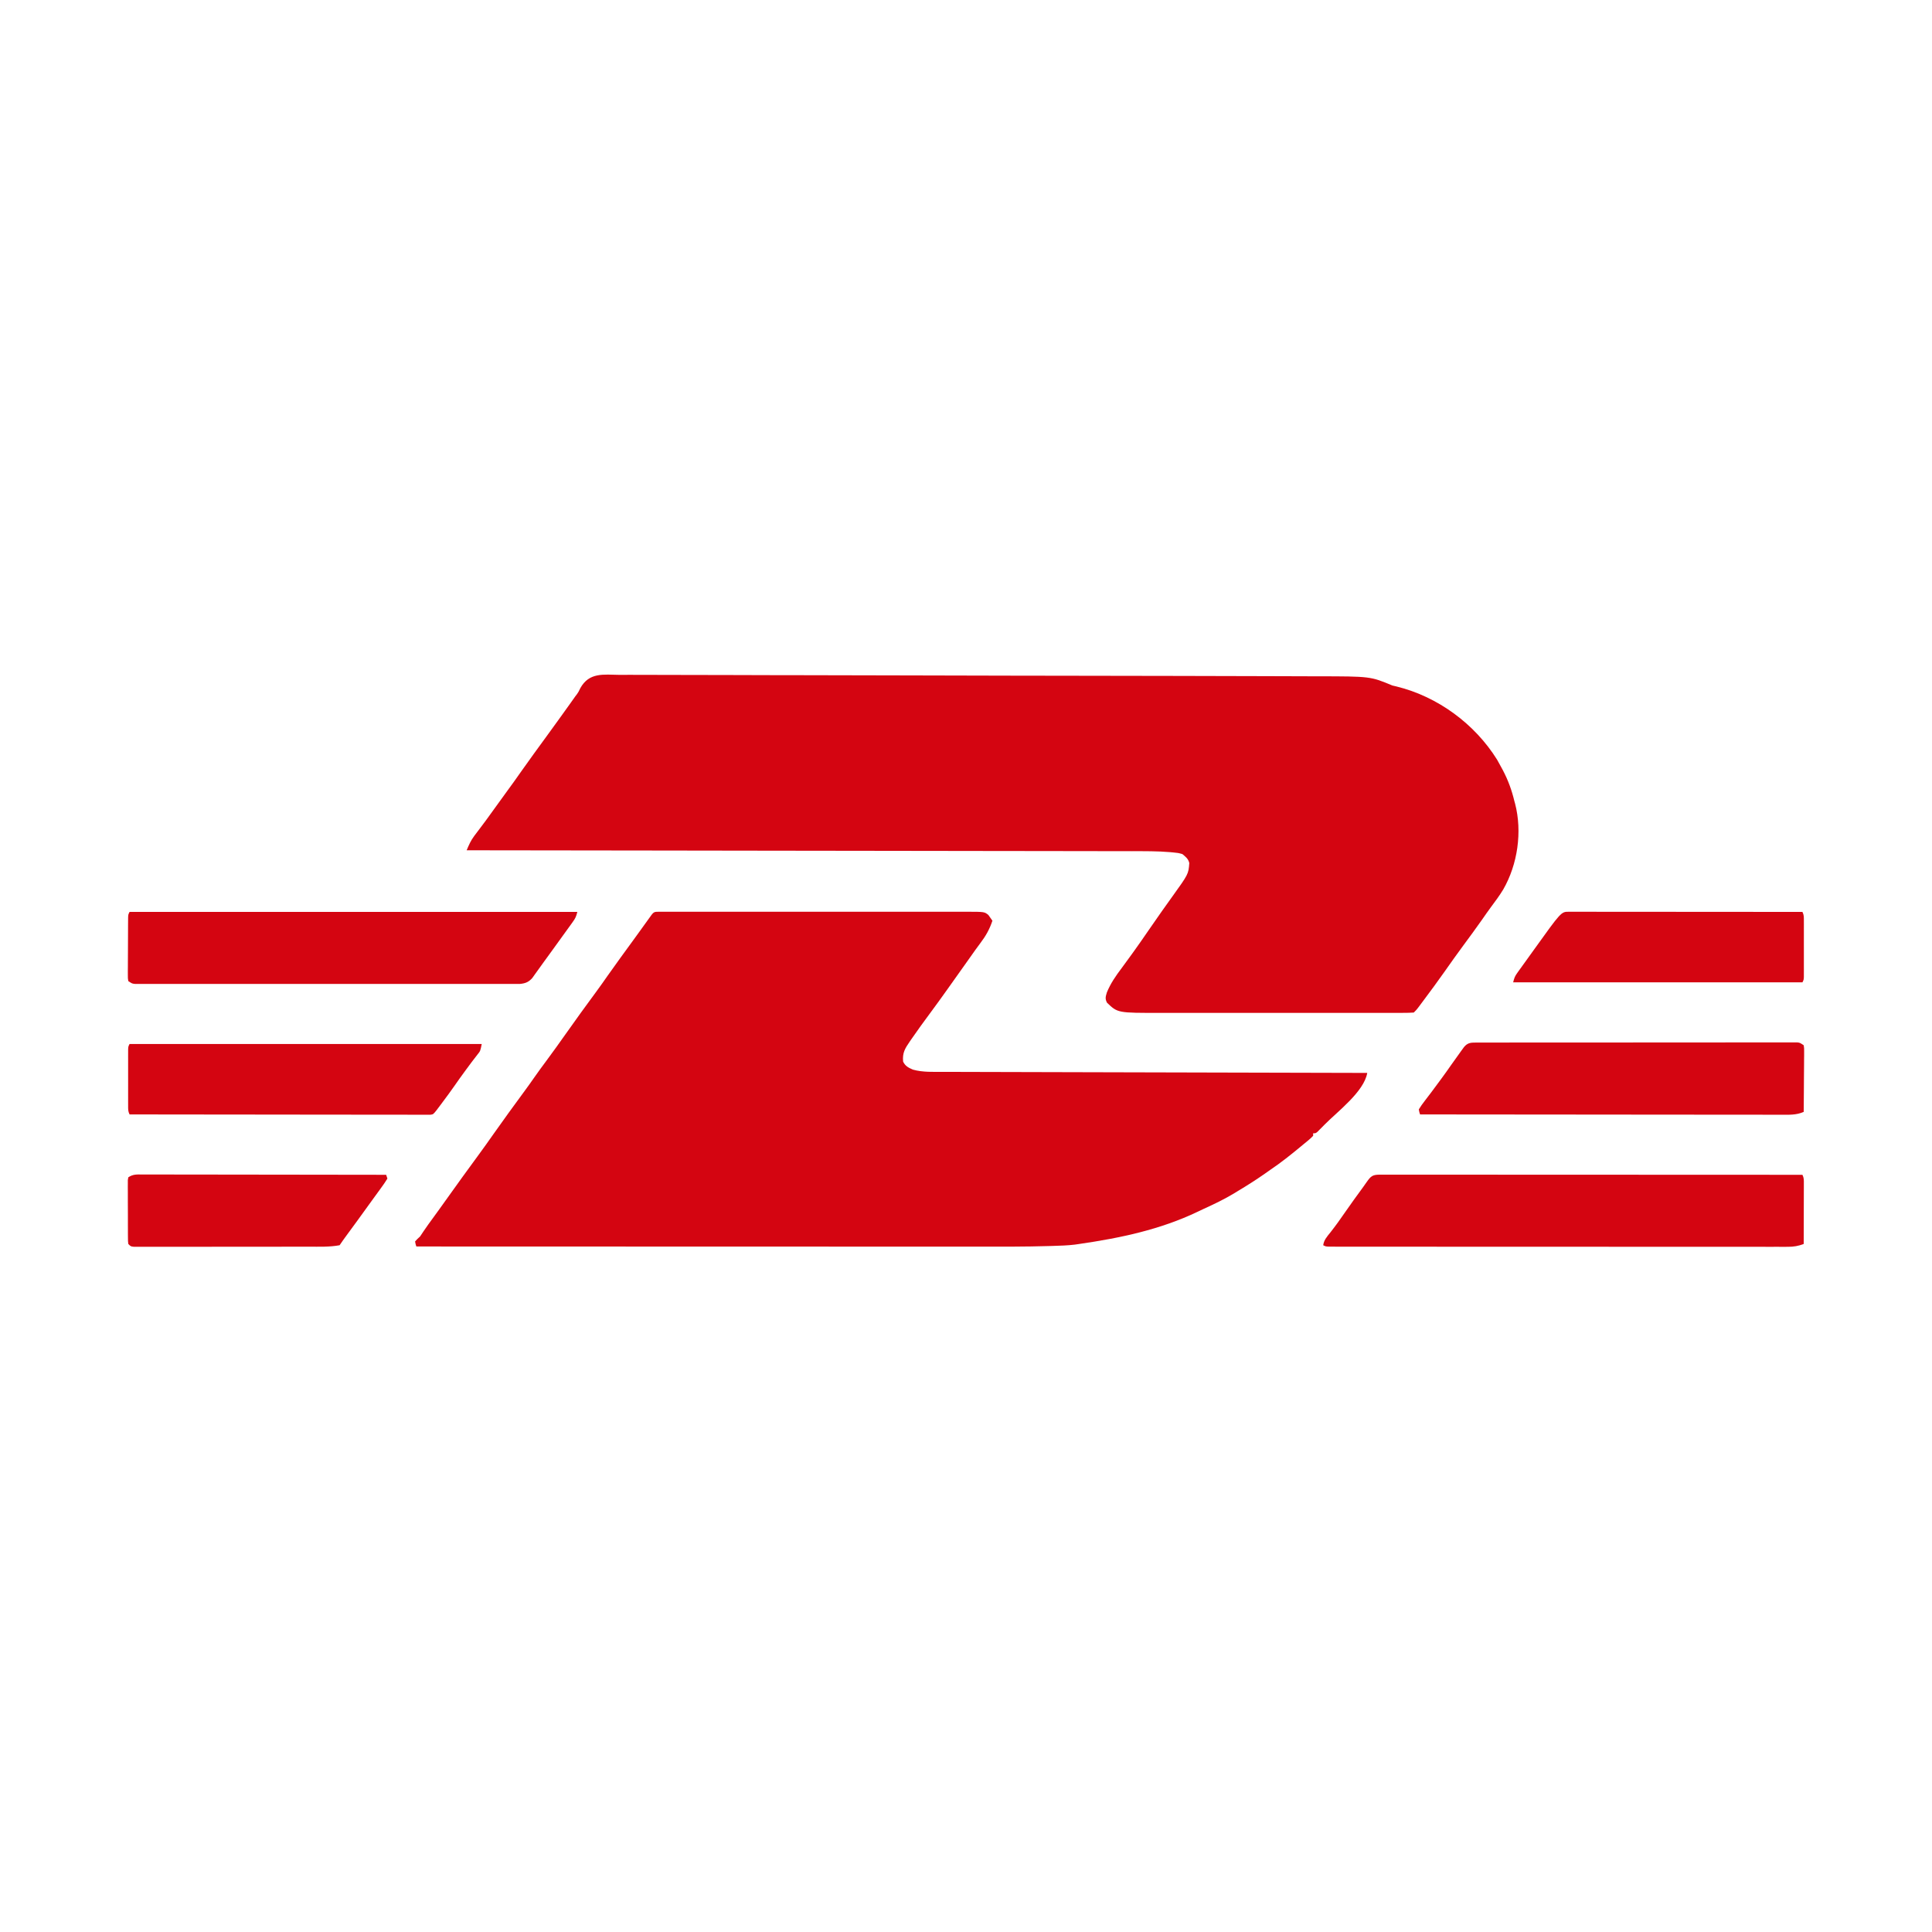
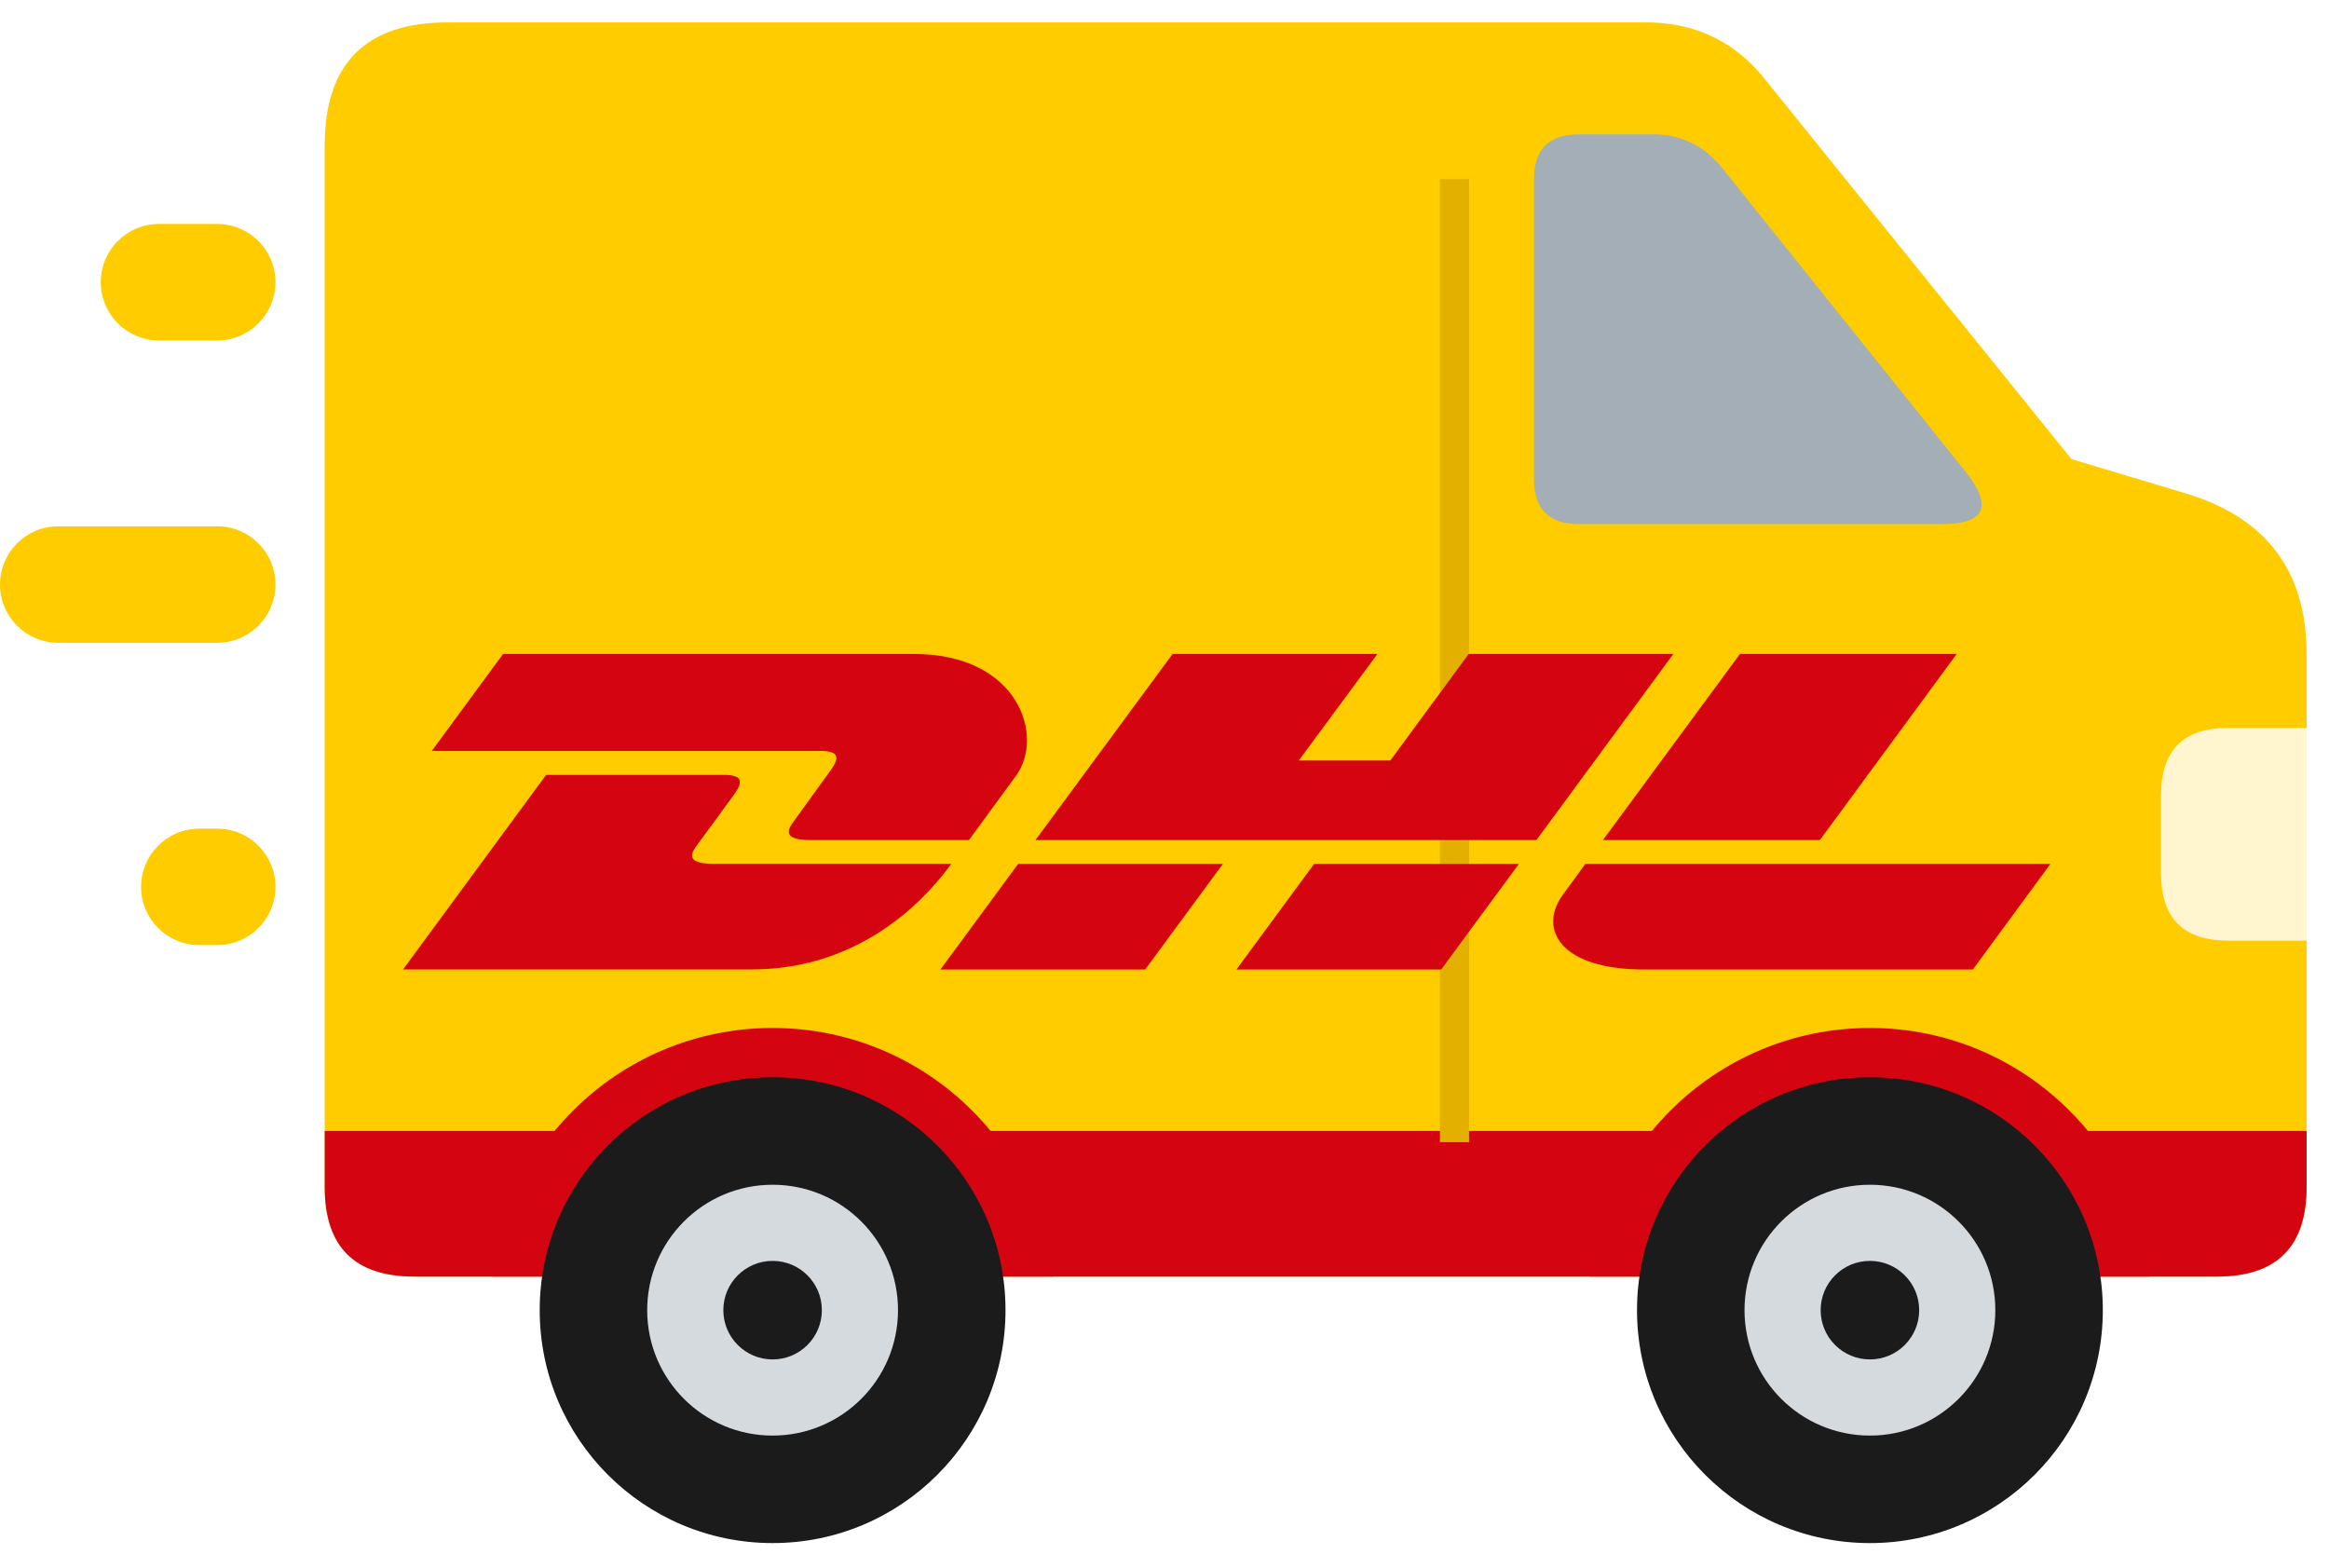
- <svg xmlns="http://www.w3.org/2000/svg" viewBox="0 0 1536 1536">
-   <path d="M0 0 C2.47 -0.007 4.94 -0.019 7.409 -0.035 C12.779 -0.06 18.147 -0.047 23.516 -0.001 C31.501 0.067 39.485 0.066 47.47 0.051 C60.906 0.028 74.343 0.061 87.779 0.127 C101.094 0.191 114.408 0.232 127.723 0.24 C128.137 0.24 128.137 0.24 130.234 0.242 C134.442 0.244 138.65 0.247 142.859 0.249 C172.672 0.264 202.485 0.337 232.298 0.441 C261.215 0.543 290.132 0.614 319.049 0.646 C319.494 0.647 319.494 0.647 321.747 0.65 C328.909 0.658 336.071 0.666 343.233 0.673 C375.017 0.708 406.801 0.765 438.585 0.829 C441.914 0.836 445.244 0.843 448.574 0.849 C467.747 0.886 486.921 0.929 506.095 0.995 C513.334 1.02 520.572 1.043 527.811 1.057 C534.445 1.069 541.079 1.092 547.714 1.121 C550.106 1.13 552.498 1.136 554.891 1.139 C596.811 1.186 596.811 1.186 614.261 8.457 C615.395 8.725 616.529 8.993 617.698 9.269 C650.342 17.308 679.795 39 697.511 67.457 C698.447 69.112 699.362 70.78 700.261 72.457 C700.553 72.99 700.553 72.99 702.034 75.691 C706.246 83.688 709.155 91.647 711.261 100.457 C711.437 101.087 711.614 101.717 711.796 102.366 C717.627 124.779 713.827 150.68 702.402 170.572 C699.437 175.467 696.05 180.043 692.62 184.619 C690.183 187.913 687.857 191.285 685.511 194.644 C680.605 201.624 675.565 208.497 670.486 215.352 C665.53 222.055 660.716 228.851 655.925 235.671 C650.384 243.557 644.653 251.299 638.886 259.019 C638.361 259.723 637.836 260.427 637.296 261.152 C636.802 261.811 636.308 262.469 635.8 263.148 C635.358 263.738 634.917 264.328 634.462 264.935 C633.261 266.457 633.261 266.457 631.261 268.457 C628.4 268.654 625.637 268.726 622.776 268.71 C621.887 268.714 620.998 268.717 620.082 268.72 C617.085 268.728 614.089 268.722 611.092 268.715 C608.95 268.718 606.808 268.722 604.667 268.726 C598.831 268.735 592.996 268.731 587.16 268.725 C581.05 268.72 574.939 268.725 568.829 268.728 C558.551 268.732 548.273 268.727 537.994 268.717 C526.14 268.706 514.285 268.71 502.43 268.721 C492.244 268.73 482.058 268.731 471.872 268.726 C465.793 268.723 459.713 268.722 453.634 268.729 C447.903 268.735 442.173 268.731 436.442 268.719 C434.349 268.717 432.256 268.717 430.163 268.722 C395.803 268.788 395.803 268.788 387.323 260.582 C385.726 257.388 386.244 255.889 387.261 252.457 C390.188 245.306 394.359 239.296 398.989 233.157 C401.557 229.724 404.062 226.244 406.573 222.769 C407.132 221.996 407.692 221.222 408.268 220.426 C412.314 214.814 416.262 209.143 420.164 203.431 C423.51 198.535 426.901 193.674 430.323 188.832 C430.822 188.125 431.321 187.419 431.835 186.691 C434.233 183.303 436.64 179.923 439.065 176.554 C452.127 158.406 452.127 158.406 452.784 149.589 C451.939 146.147 449.94 144.696 447.261 142.457 C443.862 141.541 443.862 141.541 439.886 141.161 C439.147 141.091 438.409 141.02 437.649 140.947 C427.542 140.081 417.395 140.168 407.26 140.178 C404.969 140.173 402.677 140.167 400.385 140.16 C394.13 140.145 387.875 140.141 381.62 140.14 C375.554 140.137 369.489 140.124 363.423 140.111 C351.027 140.086 338.631 140.07 326.235 140.06 C313.971 140.049 301.707 140.035 289.443 140.015 C288.679 140.013 287.915 140.012 287.128 140.011 C283.247 140.004 279.366 139.998 275.485 139.992 C248.036 139.946 220.587 139.909 193.138 139.878 C166.481 139.848 139.824 139.814 113.167 139.774 C112.344 139.773 111.522 139.771 110.674 139.77 C102.414 139.758 94.154 139.745 85.894 139.733 C69.069 139.707 52.244 139.682 35.419 139.658 C34.645 139.657 33.872 139.656 33.075 139.654 C-18.53 139.579 -70.135 139.517 -121.739 139.457 C-120.018 135.356 -118.424 131.661 -115.736 128.109 C-115.165 127.346 -114.594 126.583 -114.006 125.797 C-113.403 125.004 -112.799 124.211 -112.177 123.394 C-110.908 121.701 -109.64 120.007 -108.372 118.312 C-107.751 117.485 -107.13 116.658 -106.49 115.806 C-104.13 112.639 -101.833 109.43 -99.552 106.207 C-96.098 101.338 -92.591 96.513 -89.052 91.707 C-85.551 86.95 -82.111 82.161 -78.743 77.308 C-71.914 67.59 -64.879 58.015 -57.888 48.414 C-55.041 44.495 -52.202 40.57 -49.364 36.644 C-48.804 35.868 -48.244 35.093 -47.666 34.294 C-45.1 30.739 -42.539 27.181 -39.997 23.609 C-39.784 23.309 -39.784 23.309 -38.706 21.794 C-37.585 20.216 -36.467 18.637 -35.349 17.058 C-34.94 16.528 -34.531 15.998 -34.109 15.452 C-32.739 13.457 -32.739 13.457 -31.351 10.531 C-24.3 -2.104 -13.115 -0.198 0 0 Z " fill="#D40511" transform="translate(492.7395,536.5435)" />
-   <path d="M0 0 C117.48 0 234.96 0 356 0 C355.072 3.711 354.404 5.151 352.25 8.125 C351.937 8.56 351.937 8.56 350.355 10.762 C350.173 11.012 350.173 11.012 349.251 12.279 C347.803 14.271 346.364 16.27 344.926 18.27 C342.125 22.16 339.315 26.044 336.502 29.926 C335.233 31.678 333.966 33.431 332.699 35.184 C331.439 36.924 330.173 38.661 328.902 40.395 C327.483 42.339 326.082 44.297 324.691 46.262 C323.899 47.362 323.106 48.463 322.312 49.562 C321.607 50.554 320.902 51.545 320.176 52.566 C317.28 55.805 314.702 56.837 310.388 57.251 C309.447 57.251 308.506 57.251 307.536 57.252 C306.99 57.254 306.99 57.254 304.229 57.267 C303.035 57.263 301.842 57.259 300.612 57.254 C299.34 57.257 298.068 57.26 296.757 57.263 C293.228 57.272 289.7 57.268 286.171 57.261 C282.364 57.257 278.558 57.264 274.752 57.269 C267.296 57.278 259.841 57.276 252.386 57.271 C246.328 57.266 240.271 57.265 234.214 57.268 C233.783 57.268 233.783 57.268 231.603 57.269 C229.853 57.269 228.103 57.27 226.352 57.271 C209.937 57.276 193.522 57.27 177.107 57.259 C163.013 57.25 148.919 57.252 134.825 57.261 C118.466 57.271 102.107 57.276 85.748 57.27 C84.005 57.269 82.262 57.268 80.519 57.268 C80.09 57.267 80.09 57.267 77.919 57.267 C71.866 57.265 65.813 57.268 59.76 57.273 C52.388 57.278 45.016 57.277 37.644 57.266 C33.881 57.261 30.117 57.259 26.354 57.265 C22.281 57.272 18.207 57.264 14.134 57.254 C12.936 57.258 11.738 57.263 10.504 57.267 C9.961 57.265 9.961 57.265 7.212 57.252 C6.271 57.251 5.33 57.251 4.361 57.251 C2 57 2 57 -1 55 C-1.367 52.761 -1.367 52.761 -1.356 49.939 C-1.359 48.885 -1.362 47.83 -1.366 46.744 C-1.353 45.601 -1.341 44.459 -1.328 43.281 C-1.326 42.112 -1.324 40.944 -1.322 39.739 C-1.316 37.265 -1.302 34.79 -1.281 32.315 C-1.25 28.516 -1.24 24.717 -1.234 20.918 C-1.225 18.518 -1.215 16.118 -1.203 13.719 C-1.199 12.576 -1.195 11.433 -1.19 10.256 C-1.181 9.201 -1.171 8.147 -1.161 7.061 C-1.154 6.129 -1.147 5.198 -1.14 4.239 C-1 2 -1 2 0 0 Z " fill="#D40511" transform="translate(103,725)" />
-   <path d="M0 0 C0.893 -0.003 1.786 -0.005 2.706 -0.008 C3.202 -0.007 3.202 -0.007 5.713 -0.001 C6.758 -0.003 7.803 -0.004 8.881 -0.006 C12.413 -0.01 15.945 -0.007 19.477 -0.004 C21.998 -0.005 24.519 -0.007 27.039 -0.009 C33.195 -0.013 39.35 -0.012 45.505 -0.009 C50.508 -0.007 55.512 -0.007 60.516 -0.008 C61.227 -0.008 61.938 -0.008 62.671 -0.008 C64.115 -0.009 65.56 -0.009 67.004 -0.009 C80.569 -0.012 94.133 -0.009 107.698 -0.004 C119.334 0.001 130.971 0 142.607 -0.005 C156.113 -0.01 169.618 -0.012 183.123 -0.009 C184.565 -0.009 186.006 -0.008 187.447 -0.008 C188.156 -0.008 188.865 -0.008 189.596 -0.008 C194.59 -0.007 199.584 -0.008 204.578 -0.01 C211.307 -0.014 218.035 -0.011 224.764 -0.006 C227.235 -0.004 229.706 -0.005 232.176 -0.007 C235.548 -0.01 238.919 -0.006 242.291 -0.001 C242.781 -0.002 242.781 -0.002 245.257 -0.008 C258.502 0.03 258.502 0.03 261.66 2.536 C262.734 4.066 263.809 5.596 264.883 7.126 C262.644 13.917 259.597 19.274 255.281 24.954 C252.433 28.721 249.719 32.572 247.008 36.438 C242.063 43.463 237.084 50.462 232.083 57.446 C230.896 59.108 229.713 60.773 228.531 62.438 C224.327 68.357 220.074 74.234 215.75 80.066 C210.612 86.998 205.53 93.958 200.633 101.063 C200.179 101.719 199.726 102.375 199.258 103.051 C195.361 108.753 193.253 112.072 193.883 119.126 C195.582 122.724 198.079 123.946 201.676 125.513 C209.624 127.721 217.999 127.279 226.17 127.284 C227.625 127.289 229.08 127.294 230.534 127.299 C234.518 127.313 238.502 127.32 242.486 127.326 C246.787 127.334 251.088 127.348 255.39 127.361 C262.837 127.383 270.285 127.401 277.732 127.417 C288.5 127.439 299.268 127.468 310.036 127.497 C327.508 127.545 344.979 127.588 362.45 127.629 C379.419 127.668 396.389 127.709 413.359 127.754 C414.405 127.756 415.452 127.759 416.53 127.762 C421.779 127.775 427.028 127.789 432.277 127.803 C475.813 127.917 519.348 128.024 562.883 128.126 C560.329 143.016 539.363 158.719 529.07 169.126 C528.383 169.827 527.695 170.528 526.986 171.25 C526.347 171.889 525.709 172.529 525.051 173.188 C524.486 173.757 523.922 174.325 523.341 174.911 C521.883 176.126 521.883 176.126 519.883 176.126 C519.883 176.786 519.883 177.446 519.883 178.126 C517.468 180.708 514.601 182.873 511.883 185.126 C511.293 185.616 510.703 186.106 510.095 186.612 C502.239 193.123 494.351 199.423 485.883 205.126 C484.33 206.218 482.777 207.31 481.225 208.403 C474.285 213.271 467.156 217.767 459.883 222.126 C458.93 222.711 457.978 223.296 456.996 223.899 C449.186 228.609 441.069 232.471 432.782 236.252 C431.221 236.97 429.671 237.713 428.125 238.462 C398.333 252.735 366.337 259.434 333.883 264.126 C332.771 264.288 331.659 264.45 330.514 264.617 C324.662 265.337 318.792 265.495 312.903 265.681 C312.246 265.702 311.589 265.723 310.913 265.745 C290.624 266.373 270.324 266.261 250.028 266.242 C244.062 266.238 238.096 266.239 232.129 266.24 C221.163 266.24 210.196 266.237 199.23 266.23 C189.112 266.225 178.995 266.222 168.877 266.221 C168.202 266.221 167.528 266.221 166.833 266.221 C163.407 266.22 159.981 266.22 156.555 266.22 C132.386 266.217 108.217 266.211 84.048 266.201 C60.591 266.192 37.133 266.185 13.676 266.181 C12.951 266.181 12.226 266.181 11.479 266.18 C4.197 266.179 -3.085 266.178 -10.367 266.177 C-25.197 266.174 -40.027 266.171 -54.857 266.168 C-55.538 266.168 -56.22 266.168 -56.922 266.168 C-102.32 266.159 -147.719 266.143 -193.117 266.126 C-193.723 264.243 -193.723 264.243 -194.117 262.126 C-192.43 260.251 -192.43 260.251 -190.117 258.126 C-189.171 256.728 -188.228 255.328 -187.306 253.914 C-184.976 250.41 -182.466 247.03 -179.992 243.626 C-178.823 242.011 -177.653 240.397 -176.484 238.782 C-175.91 237.989 -175.336 237.197 -174.745 236.38 C-172.523 233.304 -170.318 230.216 -168.117 227.126 C-160.339 216.216 -152.502 205.35 -144.555 194.563 C-140.205 188.655 -135.96 182.679 -131.74 176.677 C-123.588 165.093 -115.248 153.645 -106.853 142.238 C-104.459 138.979 -102.104 135.702 -99.805 132.376 C-96.446 127.531 -92.938 122.801 -89.43 118.063 C-84.395 111.26 -79.452 104.403 -74.589 97.476 C-66.497 85.954 -58.198 74.581 -49.855 63.24 C-46.883 59.193 -43.984 55.102 -41.121 50.977 C-34.304 41.277 -27.284 31.715 -20.301 22.134 C-18.454 19.59 -16.614 17.043 -14.777 14.493 C-14.185 13.671 -13.593 12.849 -12.982 12.003 C-11.794 10.354 -10.607 8.704 -9.42 7.054 C-8.878 6.301 -8.336 5.549 -7.777 4.774 C-7.289 4.095 -6.8 3.417 -6.297 2.717 C-4.231 -0.069 -3.47 0.001 0 0 Z " fill="#D40511" transform="translate(524.1172,724.8742)" />
-   <path d="M0 0 C0.37 0.001 0.37 0.001 2.243 0.009 C3.024 0.008 3.805 0.007 4.609 0.006 C7.246 0.005 9.882 0.01 12.519 0.016 C14.4 0.016 16.282 0.016 18.164 0.015 C23.29 0.015 28.416 0.021 33.542 0.028 C38.892 0.034 44.243 0.035 49.593 0.036 C59.733 0.039 69.872 0.047 80.012 0.057 C91.552 0.068 103.093 0.074 114.633 0.079 C138.379 0.089 162.126 0.107 185.872 0.129 C187.119 2.624 186.999 4.307 187.001 7.098 C187.004 8.132 187.008 9.167 187.011 10.233 C187.01 10.793 187.01 10.793 187.005 13.629 C187.006 14.776 187.007 15.922 187.008 17.104 C187.008 19.531 187.006 21.959 187.002 24.387 C186.997 28.113 187.002 31.84 187.009 35.567 C187.008 37.921 187.007 40.275 187.005 42.629 C187.007 43.75 187.009 44.871 187.011 46.026 C187.009 46.543 187.009 46.543 187.001 49.16 C187 50.074 187 50.987 186.999 51.928 C186.872 54.129 186.872 54.129 185.872 56.129 C109.972 56.129 34.072 56.129 -44.128 56.129 C-43.267 52.685 -42.809 51.359 -40.863 48.653 C-40.391 47.991 -39.92 47.33 -39.435 46.648 C-38.921 45.941 -38.407 45.233 -37.878 44.504 C-37.344 43.758 -36.81 43.013 -36.259 42.245 C-35.126 40.666 -33.991 39.09 -32.853 37.515 C-31.183 35.205 -29.522 32.889 -27.863 30.57 C-5.95 0.018 -5.95 0.018 0 0 Z " fill="#D40511" transform="translate(1247.128,724.8709)" />
-   <path d="M0 0 C92.4 0 184.8 0 280 0 C278.88 5.598 278.88 5.598 276.625 8.375 C273.524 12.32 270.526 16.326 267.562 20.375 C267.079 21.034 266.596 21.692 266.098 22.371 C263.541 25.863 261.022 29.375 258.562 32.938 C255.373 37.535 252.04 42.02 248.688 46.5 C248.159 47.208 247.631 47.915 247.086 48.644 C246.587 49.308 246.088 49.972 245.574 50.656 C245.127 51.252 244.679 51.849 244.218 52.463 C241.467 55.935 241.467 55.935 239.206 56.248 C238.475 56.248 237.744 56.247 236.99 56.246 C236.147 56.25 235.303 56.254 234.434 56.258 C233.502 56.252 232.57 56.247 231.61 56.241 C231.117 56.241 231.117 56.241 228.623 56.246 C225.298 56.249 221.974 56.238 218.65 56.227 C216.275 56.226 213.901 56.227 211.526 56.228 C205.734 56.228 199.941 56.22 194.149 56.207 C187.411 56.193 180.672 56.19 173.934 56.187 C161.917 56.183 149.9 56.17 137.883 56.151 C126.207 56.133 114.532 56.118 102.856 56.11 C102.137 56.109 101.418 56.109 100.677 56.108 C97.068 56.106 93.459 56.103 89.851 56.101 C59.9 56.08 29.95 56.045 0 56 C-1.247 53.505 -1.127 51.822 -1.129 49.031 C-1.133 47.997 -1.136 46.962 -1.139 45.896 C-1.137 44.776 -1.135 43.655 -1.133 42.5 C-1.134 41.353 -1.135 40.207 -1.136 39.025 C-1.136 36.598 -1.135 34.17 -1.13 31.742 C-1.125 28.016 -1.13 24.289 -1.137 20.562 C-1.136 18.208 -1.135 15.854 -1.133 13.5 C-1.135 12.379 -1.137 11.258 -1.139 10.104 C-1.136 9.069 -1.133 8.035 -1.129 6.969 C-1.129 6.055 -1.128 5.142 -1.127 4.201 C-1 2 -1 2 0 0 Z " fill="#D40511" transform="translate(103,830)" />
-   <path d="M0 0 C0.917 -0.003 1.834 -0.006 2.778 -0.01 C3.282 -0.009 3.282 -0.009 5.835 -0.005 C6.905 -0.007 7.975 -0.01 9.078 -0.012 C12.682 -0.018 16.287 -0.017 19.891 -0.017 C22.468 -0.02 25.045 -0.023 27.622 -0.027 C33.905 -0.035 40.188 -0.038 46.471 -0.038 C51.576 -0.039 56.682 -0.041 61.787 -0.044 C76.252 -0.053 90.718 -0.058 105.184 -0.057 C105.964 -0.057 106.744 -0.057 107.547 -0.057 C108.329 -0.057 109.11 -0.057 109.914 -0.057 C122.58 -0.056 135.246 -0.066 147.911 -0.08 C160.908 -0.094 173.904 -0.101 186.901 -0.1 C194.201 -0.1 201.501 -0.103 208.801 -0.113 C215.662 -0.123 222.524 -0.123 229.386 -0.116 C231.91 -0.115 234.434 -0.117 236.958 -0.123 C240.392 -0.131 243.826 -0.126 247.26 -0.119 C248.269 -0.124 249.278 -0.129 250.317 -0.134 C251.234 -0.13 252.15 -0.125 253.095 -0.12 C253.888 -0.12 254.681 -0.121 255.498 -0.121 C257.547 0.129 257.547 0.129 260.547 2.129 C260.908 4.381 260.908 4.381 260.888 7.221 C260.888 8.282 260.888 9.343 260.887 10.436 C260.872 11.585 260.856 12.734 260.84 13.918 C260.836 15.091 260.832 16.265 260.828 17.474 C260.811 21.234 260.773 24.994 260.735 28.754 C260.72 31.298 260.706 33.842 260.694 36.386 C260.661 42.634 260.611 48.881 260.547 55.129 C254.627 57.726 248.813 57.401 242.475 57.369 C241.249 57.371 240.023 57.373 238.759 57.374 C235.364 57.377 231.968 57.371 228.573 57.361 C224.908 57.352 221.244 57.355 217.579 57.357 C211.233 57.358 204.886 57.351 198.54 57.34 C189.364 57.324 180.188 57.319 171.012 57.316 C156.124 57.312 141.236 57.298 126.348 57.28 C111.887 57.261 97.426 57.247 82.964 57.238 C82.073 57.238 81.181 57.237 80.263 57.237 C75.79 57.234 71.318 57.232 66.845 57.229 C29.746 57.209 -7.353 57.173 -44.453 57.129 C-45.073 55.325 -45.073 55.325 -45.453 53.129 C-43.959 50.686 -42.462 48.554 -40.703 46.316 C-39.681 44.973 -38.661 43.629 -37.64 42.285 C-37.111 41.598 -36.583 40.911 -36.038 40.203 C-33.545 36.942 -31.124 33.63 -28.703 30.316 C-28.241 29.688 -27.779 29.059 -27.304 28.411 C-24.766 24.951 -22.272 21.467 -19.828 17.941 C-17.163 14.118 -14.459 10.324 -11.703 6.566 C-11.334 6.06 -11.334 6.06 -9.468 3.5 C-6.603 0.13 -4.197 0.004 0 0 Z " fill="#D40511" transform="translate(1173.453,828.8714)" />
-   <path d="M0 0 C0.596 -0.001 0.596 -0.001 3.612 -0.006 C4.946 -0.003 6.28 -0 7.615 0.003 C9.023 0.002 10.431 0.001 11.839 0 C15.723 -0.002 19.606 0.002 23.49 0.007 C27.672 0.011 31.855 0.01 36.038 0.009 C43.289 0.009 50.54 0.012 57.792 0.017 C68.276 0.025 78.76 0.028 89.244 0.029 C106.253 0.031 123.262 0.038 140.27 0.048 C156.796 0.057 173.322 0.064 189.847 0.068 C190.865 0.068 191.883 0.069 192.932 0.069 C198.039 0.07 203.146 0.071 208.253 0.073 C250.645 0.083 293.037 0.101 335.428 0.123 C336.692 2.65 336.549 4.387 336.542 7.215 C336.542 8.276 336.542 9.337 336.542 10.43 C336.537 11.579 336.531 12.728 336.526 13.912 C336.525 14.499 336.525 14.499 336.522 17.468 C336.516 21.228 336.504 24.988 336.491 28.748 C336.486 31.292 336.481 33.837 336.477 36.381 C336.466 42.628 336.449 48.876 336.428 55.123 C332.081 56.776 328.497 57.373 323.855 57.372 C323.198 57.374 323.198 57.374 319.874 57.386 C318.424 57.381 316.973 57.376 315.522 57.37 C313.975 57.372 312.429 57.374 310.883 57.378 C306.636 57.384 302.389 57.378 298.142 57.37 C293.561 57.363 288.981 57.368 284.4 57.372 C275.428 57.377 266.457 57.371 257.485 57.362 C247.045 57.351 236.604 57.352 226.163 57.352 C207.54 57.353 188.918 57.343 170.296 57.329 C152.21 57.315 134.125 57.308 116.04 57.308 C115.482 57.308 115.482 57.308 112.663 57.308 C111.55 57.309 110.438 57.309 109.292 57.309 C88.719 57.309 68.147 57.303 47.574 57.294 C40.289 57.291 33.005 57.29 25.72 57.29 C16.85 57.289 7.98 57.285 -0.889 57.276 C-5.418 57.271 -9.947 57.268 -14.476 57.269 C-18.615 57.27 -22.755 57.267 -26.895 57.26 C-28.398 57.258 -29.902 57.258 -31.405 57.259 C-33.437 57.261 -35.469 57.257 -37.501 57.252 C-38.633 57.251 -39.766 57.25 -40.932 57.25 C-43.572 57.123 -43.572 57.123 -45.572 56.123 C-45.017 51.996 -42.605 49.318 -40.072 46.186 C-35.851 40.836 -31.913 35.357 -28.068 29.729 C-23.526 23.119 -18.768 16.659 -14.05 10.175 C-13.069 8.813 -12.098 7.442 -11.14 6.063 C-7.523 0.866 -6.235 -0.002 0 0 Z " fill="#D40511" transform="translate(1097.572,933.877)" />
-   <path d="M0 0 C0.827 -0.002 1.655 -0.003 2.507 -0.005 C5.29 -0.008 8.072 0.003 10.854 0.013 C12.845 0.014 14.835 0.014 16.826 0.013 C22.239 0.012 27.652 0.024 33.064 0.038 C38.718 0.05 44.371 0.051 50.025 0.054 C60.735 0.06 71.444 0.076 82.154 0.096 C94.345 0.119 106.536 0.13 118.727 0.14 C143.808 0.161 168.889 0.196 193.971 0.241 C194.301 1.231 194.631 2.221 194.971 3.241 C193.35 5.885 191.687 8.318 189.846 10.803 C189.303 11.552 188.76 12.302 188.201 13.074 C187.049 14.664 185.892 16.25 184.732 17.834 C183.029 20.16 181.343 22.497 179.662 24.838 C173.957 32.782 168.2 40.687 162.396 48.559 C160.533 51.09 158.714 53.625 156.971 56.241 C148.942 57.728 140.709 57.389 132.568 57.386 C131.024 57.389 129.479 57.392 127.934 57.396 C123.763 57.405 119.592 57.407 115.421 57.408 C112.815 57.408 110.208 57.411 107.602 57.413 C98.509 57.422 89.417 57.427 80.324 57.426 C71.845 57.425 63.365 57.436 54.886 57.452 C47.601 57.465 40.316 57.47 33.031 57.469 C28.681 57.469 24.332 57.472 19.983 57.483 C15.901 57.492 11.819 57.492 7.737 57.485 C6.237 57.484 4.736 57.486 3.236 57.492 C1.194 57.5 -0.848 57.494 -2.889 57.488 C-3.461 57.488 -3.461 57.488 -6.357 57.489 C-9.029 57.241 -9.029 57.241 -11.029 55.241 C-11.29 53.001 -11.29 53.001 -11.304 50.18 C-11.314 49.125 -11.323 48.071 -11.333 46.985 C-11.332 45.842 -11.331 44.699 -11.33 43.522 C-11.335 42.353 -11.339 41.184 -11.343 39.98 C-11.349 37.505 -11.349 35.03 -11.345 32.555 C-11.342 28.756 -11.365 24.958 -11.391 21.158 C-11.393 18.759 -11.394 16.359 -11.393 13.959 C-11.402 12.817 -11.411 11.674 -11.421 10.496 C-11.414 9.442 -11.408 8.388 -11.402 7.301 C-11.402 6.37 -11.403 5.439 -11.404 4.48 C-11.28 3.741 -11.157 3.002 -11.029 2.241 C-7.273 -0.264 -4.348 -0.033 0 0 Z " fill="#D40511" transform="translate(113.0295,933.7595)" />
+ <svg xmlns="http://www.w3.org/2000/svg" viewBox="-45 70 1040 700">
+   <g fill="#FFCC00">
+     <rect x="0" y="170" width="78" height="52" rx="26" />
+     <rect x="-45" y="305" width="123" height="52" rx="26" />
+     <rect x="18" y="440" width="60" height="52" rx="26" />
+   </g>
+   <path fill="#FFCC00" d="M100 135 Q100 80 155 80 L690 80 Q722 80 742 104 L880 275 L930 290 Q985 306 985 362 L985 600 Q985 640 945 640 L140 640 Q100 640 100 600 Z" />
+   <clipPath id="b">
+     <path d="M100 135 Q100 80 155 80 L690 80 Q722 80 742 104 L880 275 L930 290 Q985 306 985 362 L985 600 Q985 640 945 640 L140 640 Q100 640 100 600 Z" />
+   </clipPath>
+   <g clip-path="url(#b)">
+     <rect x="90" y="575" width="910" height="70" fill="#D40511" />
+     <circle cx="300" cy="655" r="126" fill="#D40511" />
+     <circle cx="790" cy="655" r="126" fill="#D40511" />
+     <rect x="598" y="150" width="13" height="430" fill="#E3B000" />
+   </g>
+   <path fill="#A3AEB6" d="M640 150 Q640 130 660 130 L693 130 Q712 130 724 145 L833 281 Q851 304 822 304 L660 304 Q640 304 640 284 Z" />
+   <path fill="#FFF6CF" d="M985 395 L985 490 L950 490 Q920 490 920 460 L920 425 Q920 395 950 395 Z" />
+   <path fill="#D40511" transform="translate(4.52 -65.57) scale(41.5)" d="M4.220 10.303l-.767 1.043h4.18c.21 0 .208.078.105.218c-.105.142-.28.39-.386.534c-.054.073-.154.207.171.207h1.71l.505-.69c.314-.426.028-1.312-1.095-1.312zM11.424 10.303l-1.475 2.002h5.39l1.473-2.002H14.61l-.843 1.146h-.985l.846-1.146h-2.203zM17.529 10.303l-1.474 2.002h2.334l1.472-2.002H17.53zM4.684 11.603l-1.54 2.094h3.754c1.24 0 1.932-.844 2.145-1.136h-2.56c-.326 0-.226-.133-.172-.207c.107-.143.283-.388.388-.53c.104-.14.107-.22-.105-.22h-1.91zM9.762 12.562l-.836 1.136h2.203l.836-1.136zM12.947 12.562l-.836 1.136h2.203l.836-1.136zM15.865 12.562s-.159.22-.238.326c-.276.374-.033.81.87.81h3.538l.834-1.136z" />
+   <circle cx="300" cy="655" r="104" fill="#1B1B1B" />
+   <circle cx="300" cy="655" r="56" fill="#D5DADE" />
+   <circle cx="300" cy="655" r="22" fill="#1B1B1B" />
+   <circle cx="790" cy="655" r="104" fill="#1B1B1B" />
+   <circle cx="790" cy="655" r="56" fill="#D5DADE" />
+   <circle cx="790" cy="655" r="22" fill="#1B1B1B" />
</svg>
